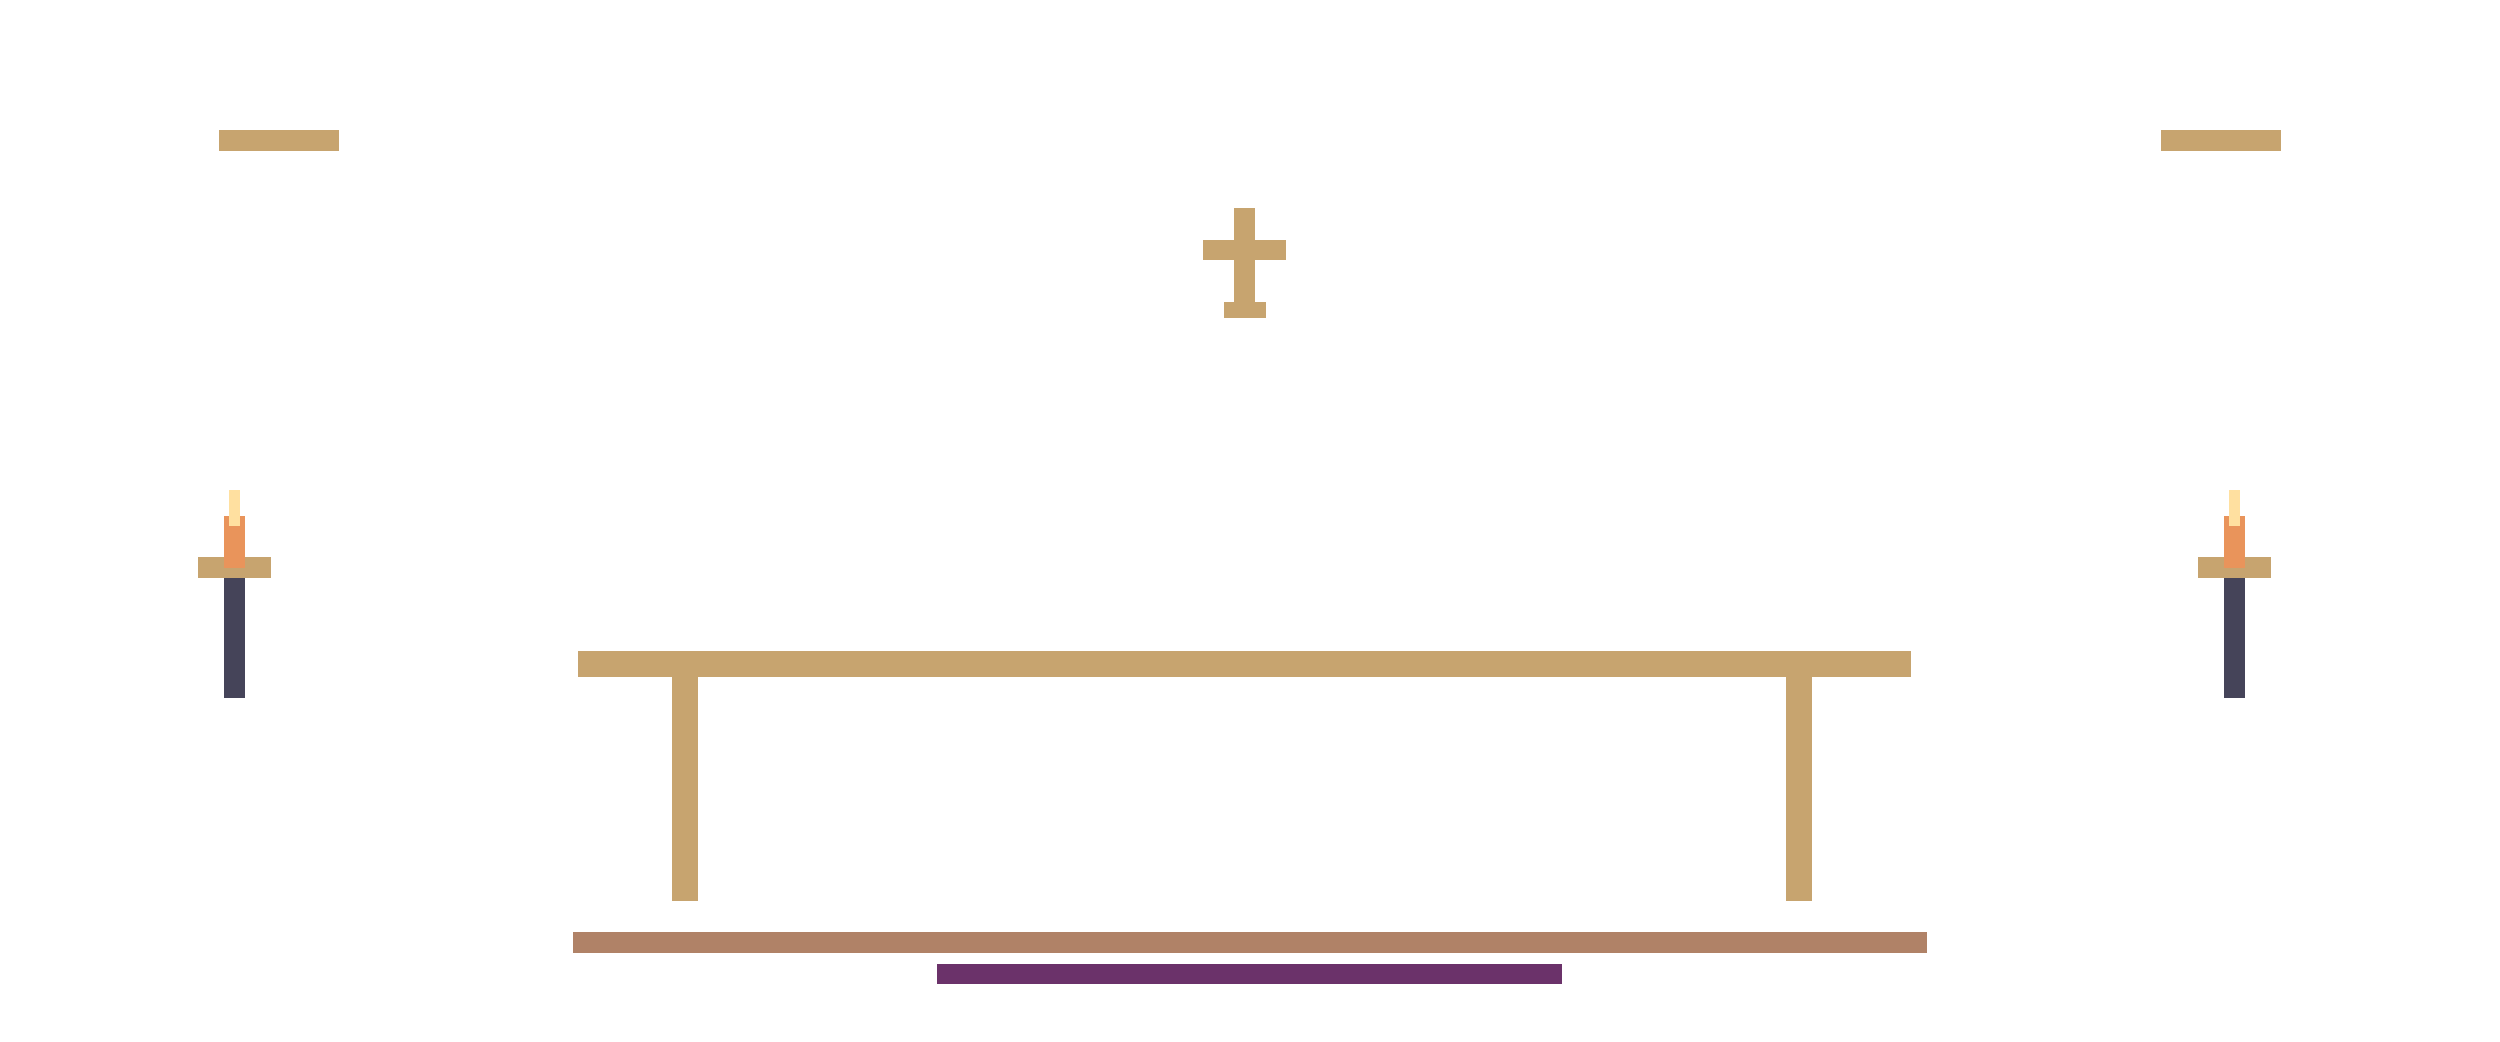
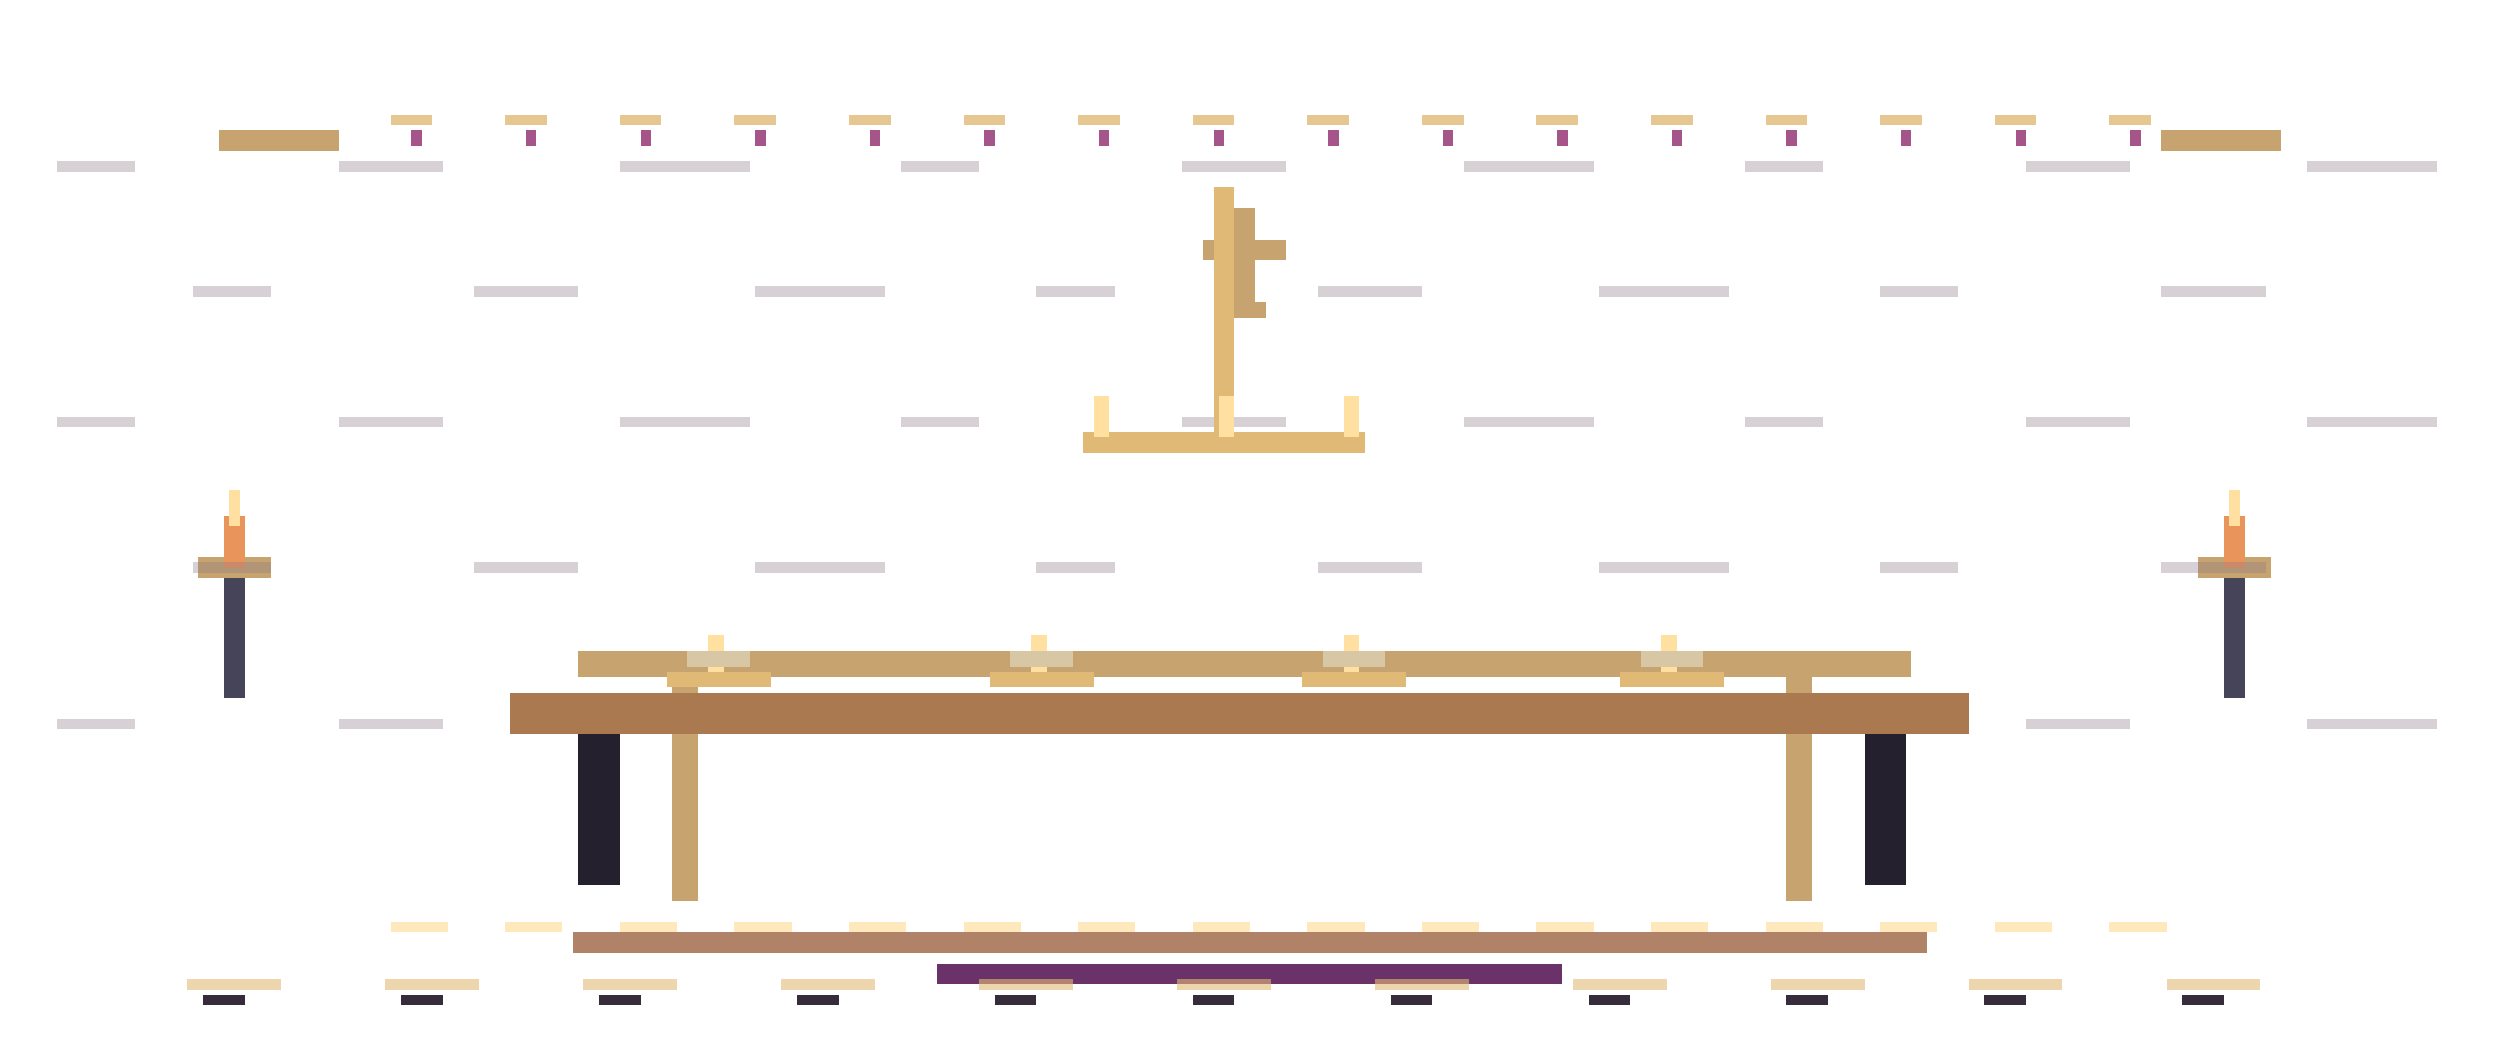
<svg xmlns="http://www.w3.org/2000/svg" viewBox="0 0 480 200" shape-rendering="crispEdges">
  <path d="M42 25h23v4H42zM415 25h23v4h-23z" fill="#c7a46f" />
  <rect x="110" y="179" width="260" height="4" fill="#b08267" />
  <rect x="180" y="185" width="120" height="4" fill="#6b326a" />
  <path d="M111 125h256v5H111zM129 129h5v44h-5zM343 129h5v44h-5z" fill="#c7a46f" />
  <rect x="237" y="40" width="4" height="18" fill="#c7a46f" />
  <rect x="231" y="46" width="16" height="4" fill="#c7a46f" />
  <rect x="235" y="58" width="8" height="3" fill="#c7a46f" />
  <rect x="43" y="107" width="4" height="27" fill="#454459" />
  <rect x="38" y="107" width="14" height="4" fill="#c7a46f" />
  <rect x="43" y="99" width="4" height="10" fill="#e9945b" />
  <rect x="44" y="94" width="2" height="7" fill="#ffe0a0" />
  <rect x="427" y="107" width="4" height="27" fill="#454459" />
  <rect x="422" y="107" width="14" height="4" fill="#c7a46f" />
  <rect x="427" y="99" width="4" height="10" fill="#e9945b" />
  <rect x="428" y="94" width="2" height="7" fill="#ffe0a0" />
+   <rect x="11" y="31" width="15" height="2" fill="#8b7583" opacity=".34" />
+   <rect x="65" y="31" width="20" height="2" fill="#8b7583" opacity=".34" />
+   <rect x="119" y="31" width="25" height="2" fill="#8b7583" opacity=".34" />
+   <rect x="173" y="31" width="15" height="2" fill="#8b7583" opacity=".34" />
+   <rect x="227" y="31" width="20" height="2" fill="#8b7583" opacity=".34" />
+   <rect x="281" y="31" width="25" height="2" fill="#8b7583" opacity=".34" />
+   <rect x="335" y="31" width="15" height="2" fill="#8b7583" opacity=".34" />
+   <rect x="389" y="31" width="20" height="2" fill="#8b7583" opacity=".34" />
+   <rect x="443" y="31" width="25" height="2" fill="#8b7583" opacity=".34" />
+   <rect x="37" y="55" width="15" height="2" fill="#8b7583" opacity=".34" />
+   <rect x="91" y="55" width="20" height="2" fill="#8b7583" opacity=".34" />
+   <rect x="145" y="55" width="25" height="2" fill="#8b7583" opacity=".34" />
+   <rect x="199" y="55" width="15" height="2" fill="#8b7583" opacity=".34" />
+   <rect x="253" y="55" width="20" height="2" fill="#8b7583" opacity=".34" />
+   <rect x="307" y="55" width="25" height="2" fill="#8b7583" opacity=".34" />
+   <rect x="361" y="55" width="15" height="2" fill="#8b7583" opacity=".34" />
+   <rect x="415" y="55" width="20" height="2" fill="#8b7583" opacity=".34" />
+   <rect x="11" y="80" width="15" height="2" fill="#8b7583" opacity=".34" />
+   <rect x="65" y="80" width="20" height="2" fill="#8b7583" opacity=".34" />
+   <rect x="119" y="80" width="25" height="2" fill="#8b7583" opacity=".34" />
+   <rect x="173" y="80" width="15" height="2" fill="#8b7583" opacity=".34" />
+   <rect x="227" y="80" width="20" height="2" fill="#8b7583" opacity=".34" />
+   <rect x="281" y="80" width="25" height="2" fill="#8b7583" opacity=".34" />
+   <rect x="335" y="80" width="15" height="2" fill="#8b7583" opacity=".34" />
+   <rect x="389" y="80" width="20" height="2" fill="#8b7583" opacity=".34" />
+   <rect x="443" y="80" width="25" height="2" fill="#8b7583" opacity=".34" />
+   <rect x="37" y="108" width="15" height="2" fill="#8b7583" opacity=".34" />
+   <rect x="91" y="108" width="20" height="2" fill="#8b7583" opacity=".34" />
+   <rect x="145" y="108" width="25" height="2" fill="#8b7583" opacity=".34" />
+   <rect x="199" y="108" width="15" height="2" fill="#8b7583" opacity=".34" />
+   <rect x="253" y="108" width="20" height="2" fill="#8b7583" opacity=".34" />
+   <rect x="307" y="108" width="25" height="2" fill="#8b7583" opacity=".34" />
+   <rect x="361" y="108" width="15" height="2" fill="#8b7583" opacity=".34" />
+   <rect x="415" y="108" width="20" height="2" fill="#8b7583" opacity=".34" />
+   <rect x="11" y="138" width="15" height="2" fill="#8b7583" opacity=".34" />
+   <rect x="65" y="138" width="20" height="2" fill="#8b7583" opacity=".34" />
+   <rect x="119" y="138" width="25" height="2" fill="#8b7583" opacity=".34" />
+   <rect x="173" y="138" width="15" height="2" fill="#8b7583" opacity=".34" />
+   <rect x="227" y="138" width="20" height="2" fill="#8b7583" opacity=".34" />
+   <rect x="281" y="138" width="25" height="2" fill="#8b7583" opacity=".34" />
+   <rect x="335" y="138" width="15" height="2" fill="#8b7583" opacity=".34" />
+   <rect x="389" y="138" width="20" height="2" fill="#8b7583" opacity=".34" />
+   <rect x="443" y="138" width="25" height="2" fill="#8b7583" opacity=".34" />
+   <rect x="36" y="188" width="18" height="2" fill="#e1b976" opacity=".6" />
+   <rect x="39" y="191" width="8" height="2" fill="#372c39" />
+   <rect x="74" y="188" width="18" height="2" fill="#e1b976" opacity=".6" />
+   <rect x="77" y="191" width="8" height="2" fill="#372c39" />
+   <rect x="112" y="188" width="18" height="2" fill="#e1b976" opacity=".6" />
+   <rect x="115" y="191" width="8" height="2" fill="#372c39" />
+   <rect x="150" y="188" width="18" height="2" fill="#e1b976" opacity=".6" />
+   <rect x="153" y="191" width="8" height="2" fill="#372c39" />
+   <rect x="188" y="188" width="18" height="2" fill="#e1b976" opacity=".6" />
+   <rect x="191" y="191" width="8" height="2" fill="#372c39" />
+   <rect x="226" y="188" width="18" height="2" fill="#e1b976" opacity=".6" />
+   <rect x="229" y="191" width="8" height="2" fill="#372c39" />
+   <rect x="264" y="188" width="18" height="2" fill="#e1b976" opacity=".6" />
+   <rect x="267" y="191" width="8" height="2" fill="#372c39" />
+   <rect x="302" y="188" width="18" height="2" fill="#e1b976" opacity=".6" />
+   <rect x="305" y="191" width="8" height="2" fill="#372c39" />
+   <rect x="340" y="188" width="18" height="2" fill="#e1b976" opacity=".6" />
+   <rect x="343" y="191" width="8" height="2" fill="#372c39" />
+   <rect x="378" y="188" width="18" height="2" fill="#e1b976" opacity=".6" />
+   <rect x="381" y="191" width="8" height="2" fill="#372c39" />
+   <rect x="416" y="188" width="18" height="2" fill="#e1b976" opacity=".6" />
+   <rect x="419" y="191" width="8" height="2" fill="#372c39" />
+   <rect x="98" y="133" width="280" height="8" fill="#aa7950" />
+   <rect x="111" y="141" width="8" height="29" fill="#24202d" />
+   <rect x="358" y="141" width="8" height="29" fill="#24202d" />
+   <rect x="128" y="129" width="20" height="3" fill="#e1b976" />
+   <rect x="136" y="122" width="3" height="7" fill="#ffe0a0" />
+   <rect x="132" y="125" width="12" height="3" fill="#d8c7a5" />
+   <rect x="190" y="129" width="20" height="3" fill="#e1b976" />
+   <rect x="198" y="122" width="3" height="7" fill="#ffe0a0" />
+   <rect x="194" y="125" width="12" height="3" fill="#d8c7a5" />
+   <rect x="250" y="129" width="20" height="3" fill="#e1b976" />
+   <rect x="258" y="122" width="3" height="7" fill="#ffe0a0" />
+   <rect x="254" y="125" width="12" height="3" fill="#d8c7a5" />
+   <rect x="311" y="129" width="20" height="3" fill="#e1b976" />
+   <rect x="319" y="122" width="3" height="7" fill="#ffe0a0" />
+   <rect x="315" y="125" width="12" height="3" fill="#d8c7a5" />
+   <rect x="233" y="36" width="4" height="48" fill="#e1b976" />
+   <rect x="208" y="83" width="54" height="4" fill="#e1b976" />
+   <rect x="210" y="76" width="3" height="8" fill="#ffe0a0" />
+   <rect x="234" y="76" width="3" height="8" fill="#ffe0a0" />
+   <rect x="258" y="76" width="3" height="8" fill="#ffe0a0" />
+   <rect x="75" y="22" width="8" height="2" fill="#e1b976" opacity=".8" />
+   <rect x="79" y="25" width="2" height="3" fill="#a6558a" />
+   <rect x="75" y="177" width="11" height="2" fill="#ffe0a0" opacity=".7" />
+   <rect x="97" y="22" width="8" height="2" fill="#e1b976" opacity=".8" />
+   <rect x="101" y="25" width="2" height="3" fill="#a6558a" />
+   <rect x="97" y="177" width="11" height="2" fill="#ffe0a0" opacity=".7" />
+   <rect x="119" y="22" width="8" height="2" fill="#e1b976" opacity=".8" />
+   <rect x="123" y="25" width="2" height="3" fill="#a6558a" />
+   <rect x="119" y="177" width="11" height="2" fill="#ffe0a0" opacity=".7" />
+   <rect x="141" y="22" width="8" height="2" fill="#e1b976" opacity=".8" />
+   <rect x="145" y="25" width="2" height="3" fill="#a6558a" />
+   <rect x="141" y="177" width="11" height="2" fill="#ffe0a0" opacity=".7" />
+   <rect x="163" y="22" width="8" height="2" fill="#e1b976" opacity=".8" />
+   <rect x="167" y="25" width="2" height="3" fill="#a6558a" />
+   <rect x="163" y="177" width="11" height="2" fill="#ffe0a0" opacity=".7" />
+   <rect x="185" y="22" width="8" height="2" fill="#e1b976" opacity=".8" />
+   <rect x="189" y="25" width="2" height="3" fill="#a6558a" />
+   <rect x="185" y="177" width="11" height="2" fill="#ffe0a0" opacity=".7" />
+   <rect x="207" y="22" width="8" height="2" fill="#e1b976" opacity=".8" />
+   <rect x="211" y="25" width="2" height="3" fill="#a6558a" />
+   <rect x="207" y="177" width="11" height="2" fill="#ffe0a0" opacity=".7" />
+   <rect x="229" y="22" width="8" height="2" fill="#e1b976" opacity=".8" />
+   <rect x="233" y="25" width="2" height="3" fill="#a6558a" />
+   <rect x="229" y="177" width="11" height="2" fill="#ffe0a0" opacity=".7" />
+   <rect x="251" y="22" width="8" height="2" fill="#e1b976" opacity=".8" />
+   <rect x="255" y="25" width="2" height="3" fill="#a6558a" />
+   <rect x="251" y="177" width="11" height="2" fill="#ffe0a0" opacity=".7" />
+   <rect x="273" y="22" width="8" height="2" fill="#e1b976" opacity=".8" />
+   <rect x="277" y="25" width="2" height="3" fill="#a6558a" />
+   <rect x="273" y="177" width="11" height="2" fill="#ffe0a0" opacity=".7" />
+   <rect x="295" y="22" width="8" height="2" fill="#e1b976" opacity=".8" />
+   <rect x="299" y="25" width="2" height="3" fill="#a6558a" />
+   <rect x="295" y="177" width="11" height="2" fill="#ffe0a0" opacity=".7" />
+   <rect x="317" y="22" width="8" height="2" fill="#e1b976" opacity=".8" />
+   <rect x="321" y="25" width="2" height="3" fill="#a6558a" />
+   <rect x="317" y="177" width="11" height="2" fill="#ffe0a0" opacity=".7" />
+   <rect x="339" y="22" width="8" height="2" fill="#e1b976" opacity=".8" />
+   <rect x="343" y="25" width="2" height="3" fill="#a6558a" />
+   <rect x="339" y="177" width="11" height="2" fill="#ffe0a0" opacity=".7" />
+   <rect x="361" y="22" width="8" height="2" fill="#e1b976" opacity=".8" />
+   <rect x="365" y="25" width="2" height="3" fill="#a6558a" />
+   <rect x="361" y="177" width="11" height="2" fill="#ffe0a0" opacity=".7" />
+   <rect x="383" y="22" width="8" height="2" fill="#e1b976" opacity=".8" />
+   <rect x="387" y="25" width="2" height="3" fill="#a6558a" />
+   <rect x="383" y="177" width="11" height="2" fill="#ffe0a0" opacity=".7" />
+   <rect x="405" y="22" width="8" height="2" fill="#e1b976" opacity=".8" />
+   <rect x="409" y="25" width="2" height="3" fill="#a6558a" />
+   <rect x="405" y="177" width="11" height="2" fill="#ffe0a0" opacity=".7" />
</svg>
